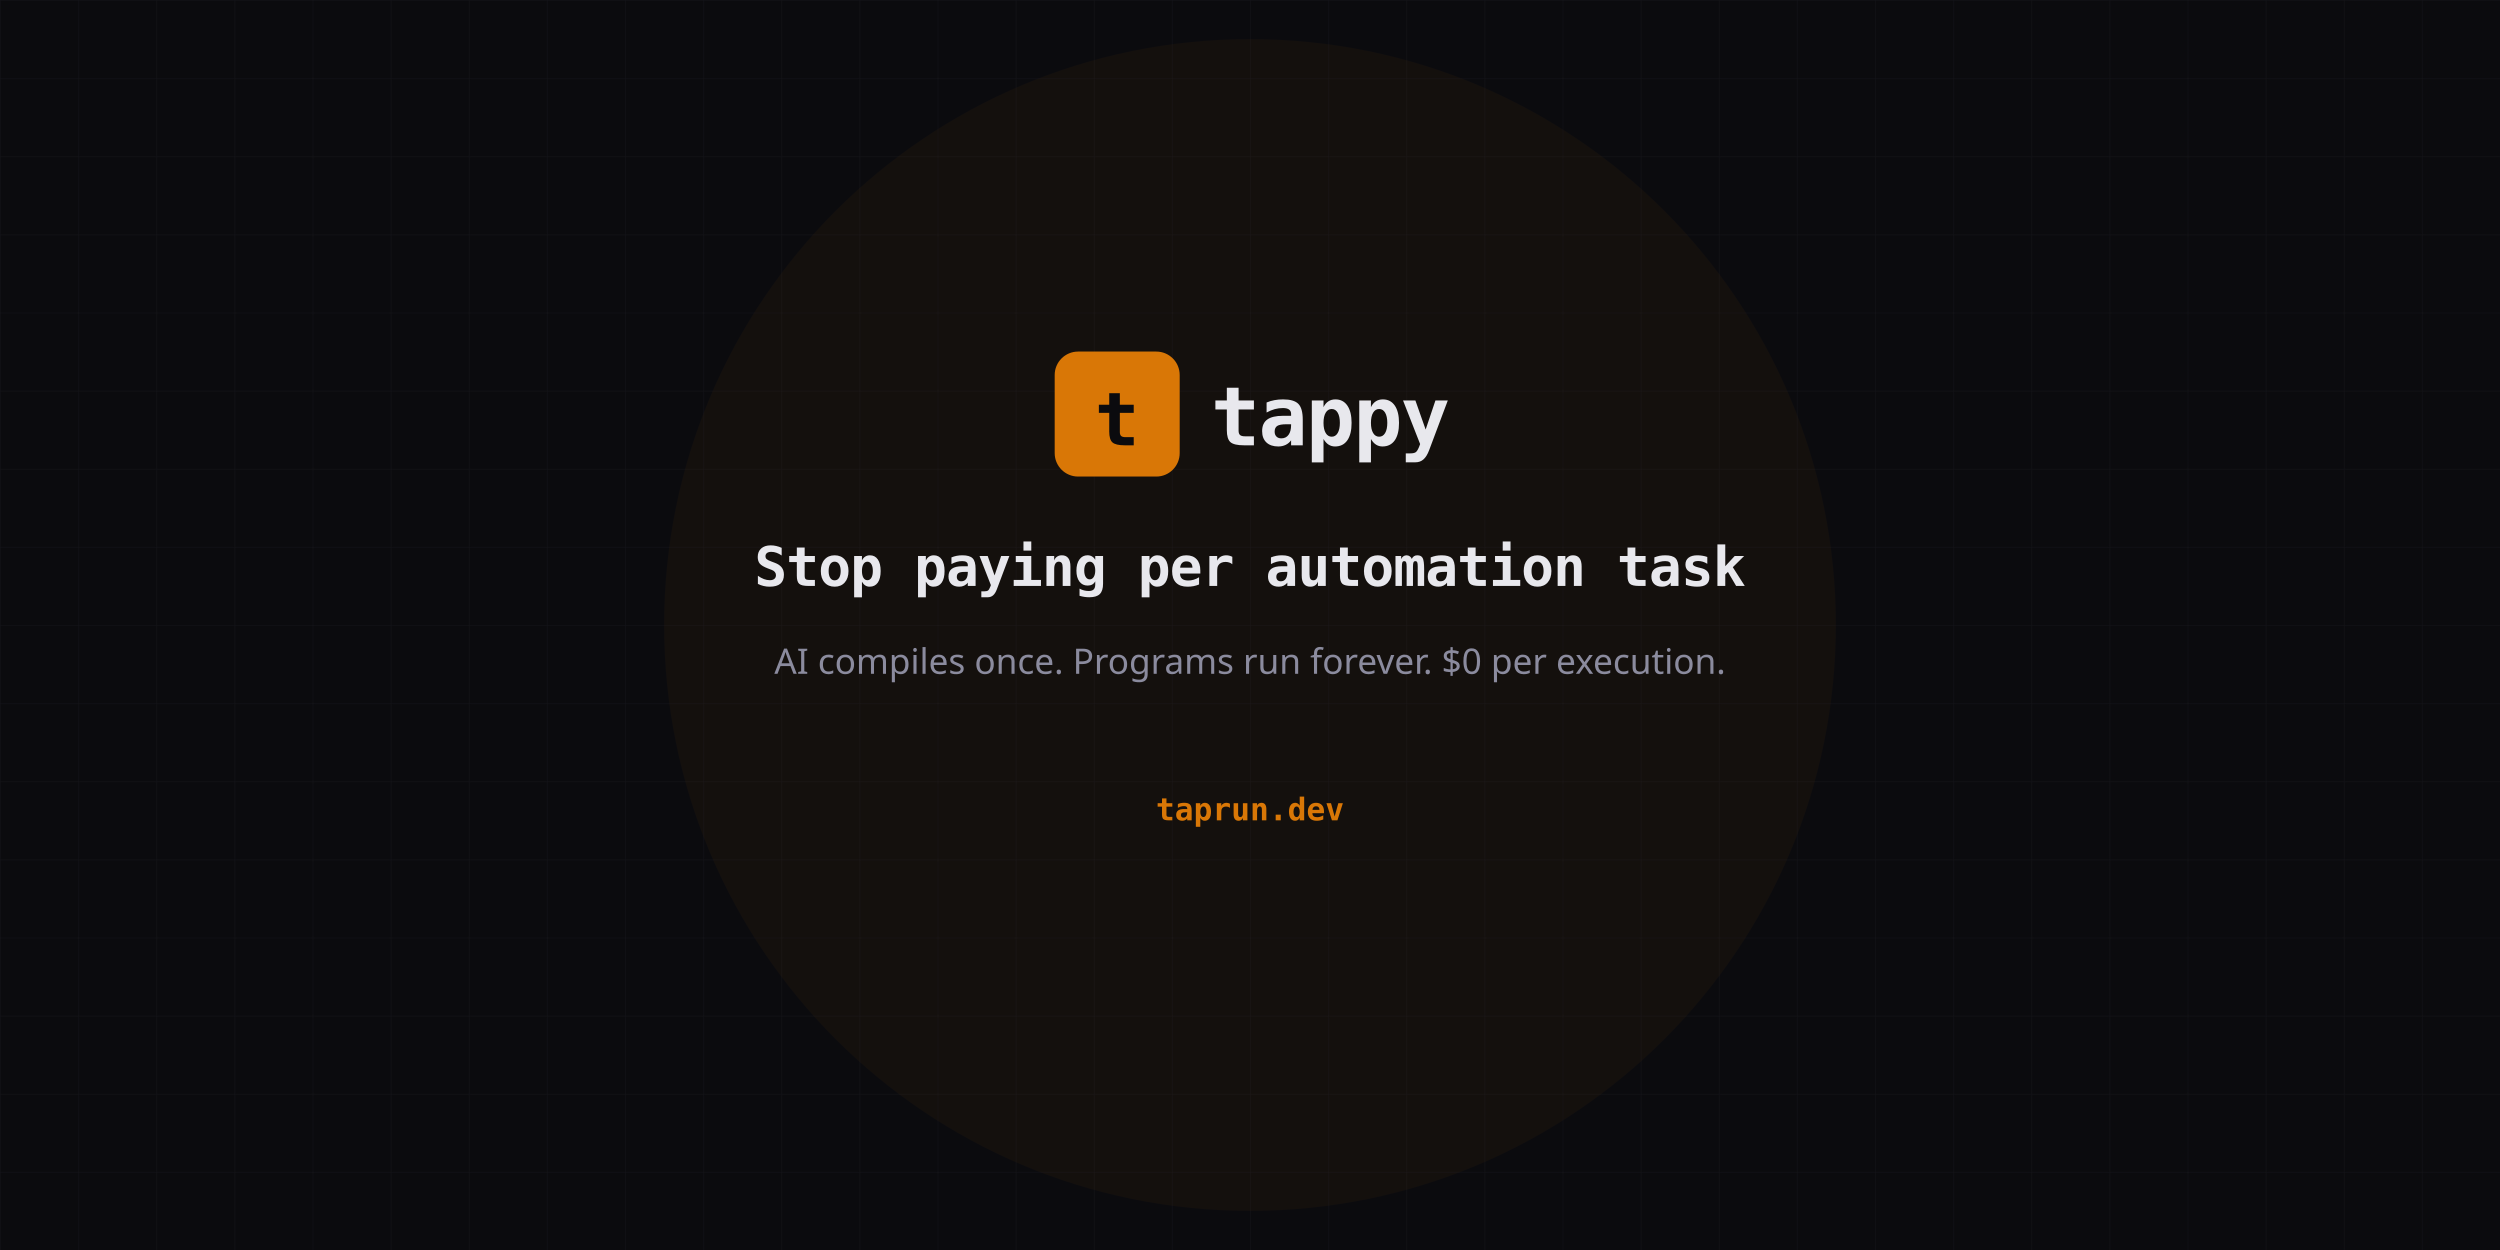
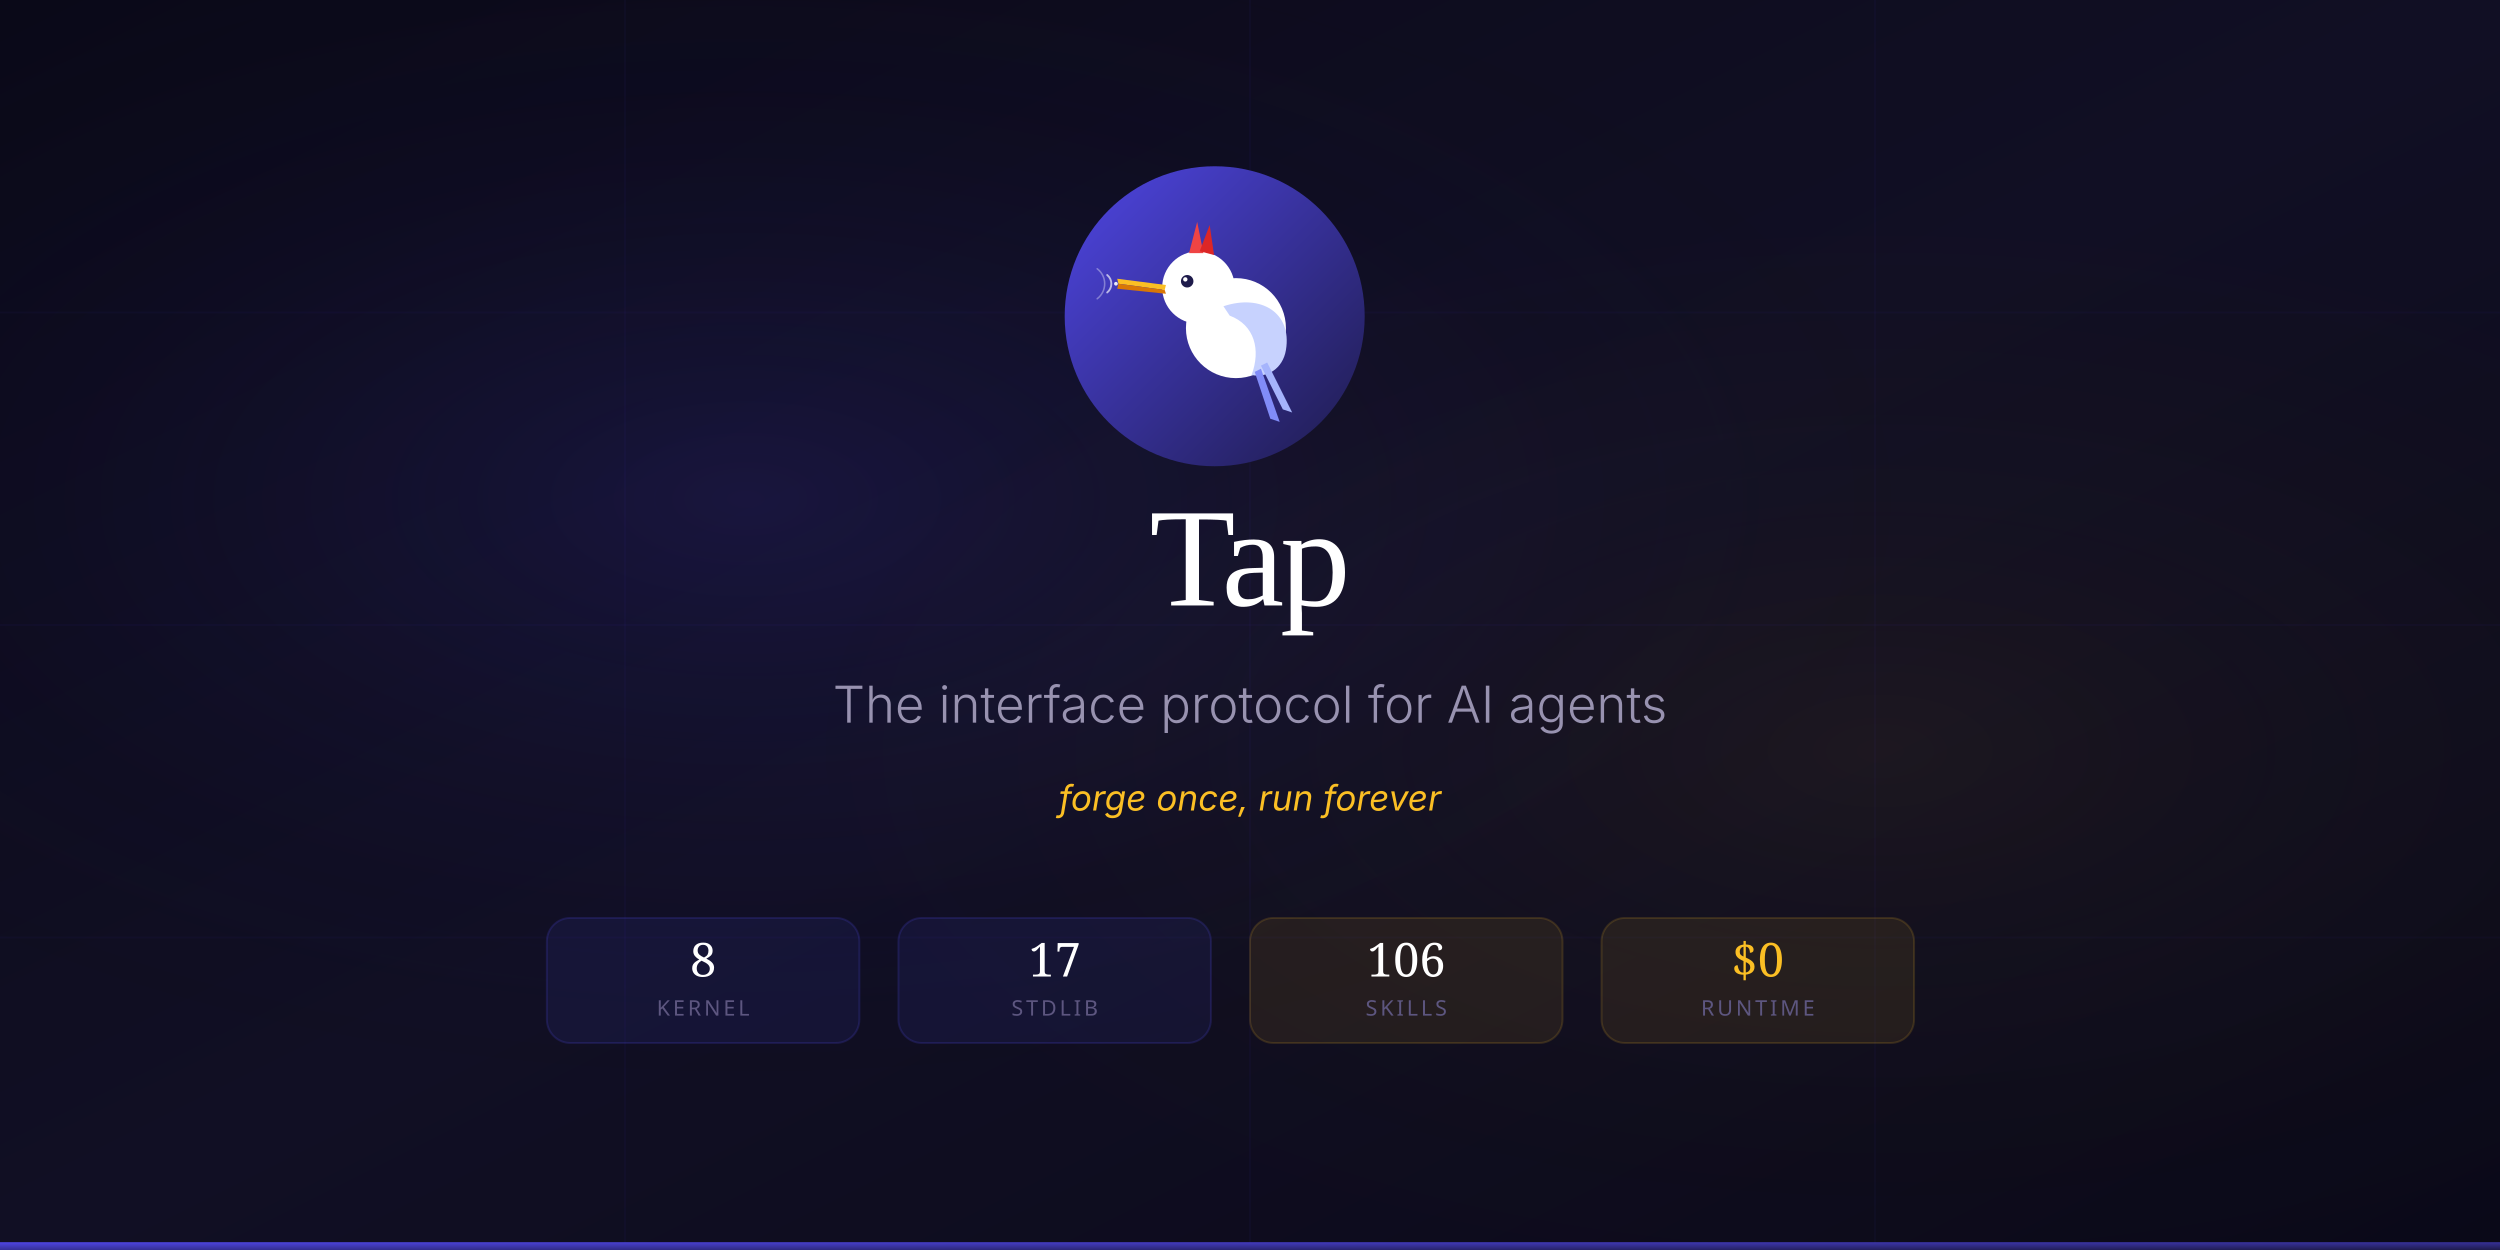
<svg xmlns="http://www.w3.org/2000/svg" viewBox="0 0 1280 640" width="1280" height="640">
-   <rect width="1280" height="640" fill="#0b0b0e" />
  <defs>
-     <pattern id="grid" width="40" height="40" patternUnits="userSpaceOnUse">
-       <path d="M 40 0 L 0 0 0 40" fill="none" stroke="#1e1e24" stroke-width="0.5" />
-     </pattern>
+     <linearGradient id="bg" x1="0%" y1="0%" x2="100%" y2="100%">
+       <stop offset="0%" stop-color="#0a0918" />
+       <stop offset="50%" stop-color="#110f24" />
+       <stop offset="100%" stop-color="#0a0918" />
+     </linearGradient>
+     <linearGradient id="logo-bg" x1="0%" y1="0%" x2="100%" y2="100%">
+       <stop offset="0%" stop-color="#4F46E5" />
+       <stop offset="100%" stop-color="#1E1B4B" />
+     </linearGradient>
+     <radialGradient id="glow1" cx="30%" cy="40%">
+       <stop offset="0%" stop-color="rgba(79,70,229,0.15)" />
+       <stop offset="100%" stop-color="transparent" />
+     </radialGradient>
+     <radialGradient id="glow2" cx="75%" cy="60%">
+       <stop offset="0%" stop-color="rgba(251,191,36,0.06)" />
+       <stop offset="100%" stop-color="transparent" />
+     </radialGradient>
  </defs>
-   <rect width="1280" height="640" fill="url(#grid)" opacity="0.5" />
-   <circle cx="640" cy="320" r="300" fill="#d97706" opacity="0.04" />
-   <rect x="540" y="180" width="64" height="64" rx="12" fill="#d97706" />
-   <text x="572" y="228" text-anchor="middle" font-size="38" font-weight="800" fill="#0b0b0e" font-family="monospace">t</text>
-   <text x="620" y="228" font-size="42" font-weight="800" fill="#e8e8ed" font-family="monospace" letter-spacing="-1">tappy</text>
-   <text x="640" y="300" text-anchor="middle" font-size="28" font-weight="700" fill="#e8e8ed" font-family="monospace" letter-spacing="-0.5">Stop paying per automation task</text>
-   <text x="640" y="345" text-anchor="middle" font-size="18" fill="#8b8b9e" font-family="sans-serif">AI compiles once. Programs run forever. $0 per execution.</text>
-   <text x="640" y="420" text-anchor="middle" font-size="16" font-weight="600" fill="#d97706" font-family="monospace">taprun.dev</text>
+   <rect width="1280" height="640" fill="url(#bg)" />
+   <rect width="1280" height="640" fill="url(#glow1)" />
+   <rect width="1280" height="640" fill="url(#glow2)" />
+   <g stroke="rgba(79,70,229,0.04)" stroke-width="1">
+     <line x1="0" y1="160" x2="1280" y2="160" />
+     <line x1="0" y1="320" x2="1280" y2="320" />
+     <line x1="0" y1="480" x2="1280" y2="480" />
+     <line x1="320" y1="0" x2="320" y2="640" />
+     <line x1="640" y1="0" x2="640" y2="640" />
+     <line x1="960" y1="0" x2="960" y2="640" />
+   </g>
+   <g transform="translate(540, 80) scale(0.32)">
+     <circle cx="256" cy="256" r="240" fill="url(#logo-bg)" />
+     <circle cx="290" cy="275" r="80" fill="white" />
+     <circle cx="230" cy="210" r="58" fill="white" />
+     <path d="M 200 250 Q 230 280 270 270 Q 260 230 240 215 Q 215 235 200 250 Z" fill="white" />
+     <polygon points="215,155 228,105 238,155" fill="#EF4444" />
+     <polygon points="232,152 248,110 255,158" fill="#DC2626" />
+     <polygon points="178,206 100,196 102,204 176,214" fill="#FBBF24" />
+     <polygon points="176,214 102,204 100,212 178,220" fill="#D97706" />
+     <circle cx="212" cy="200" r="10" fill="#1E1B4B" />
+     <circle cx="209" cy="197" r="3.5" fill="white" />
+     <path d="M 270 240 C 330 220 380 250 370 310 C 365 340 340 355 315 350 C 330 310 320 270 280 255 Z" fill="#C7D2FE" />
+     <path d="M 340 330 L 380 410 L 365 405 L 330 335 Z" fill="#A5B4FC" />
+     <path d="M 330 340 L 360 425 L 345 420 L 320 345 Z" fill="#818CF8" />
+     <circle cx="98" cy="204" r="3" fill="white" opacity="0.9" />
+     <path d="M 84 190 A 18 18 0 0 1 84 218" fill="none" stroke="white" stroke-width="3" opacity="0.65" stroke-linecap="round" />
+     <path d="M 68 180 A 30 30 0 0 1 68 228" fill="none" stroke="white" stroke-width="2.5" opacity="0.35" stroke-linecap="round" />
+   </g>
+   <text x="640" y="310" text-anchor="middle" font-family="Georgia, 'Times New Roman', serif" font-size="72" fill="white" font-weight="400" letter-spacing="-2">Tap</text>
+   <text x="640" y="370" text-anchor="middle" font-family="system-ui, -apple-system, sans-serif" font-size="26" fill="#9892B0" font-weight="300">The interface protocol for AI agents</text>
+   <text x="640" y="415" text-anchor="middle" font-family="system-ui, -apple-system, sans-serif" font-size="18" fill="#FBBF24" font-weight="400" font-style="italic">forge once, run forever</text>
+   <g transform="translate(280, 470)">
+     <g transform="translate(0, 0)">
+       <rect x="0" y="0" width="160" height="64" rx="12" fill="rgba(79,70,229,0.1)" stroke="rgba(79,70,229,0.2)" stroke-width="1" />
+       <text x="80" y="30" text-anchor="middle" font-family="Georgia, serif" font-size="24" fill="white">8</text>
+       <text x="80" y="50" text-anchor="middle" font-family="system-ui, sans-serif" font-size="11" fill="#5D5680" letter-spacing="1.5">KERNEL</text>
+     </g>
+     <g transform="translate(180, 0)">
+       <rect x="0" y="0" width="160" height="64" rx="12" fill="rgba(79,70,229,0.1)" stroke="rgba(79,70,229,0.2)" stroke-width="1" />
+       <text x="80" y="30" text-anchor="middle" font-family="Georgia, serif" font-size="24" fill="white">17</text>
+       <text x="80" y="50" text-anchor="middle" font-family="system-ui, sans-serif" font-size="11" fill="#5D5680" letter-spacing="1.5">STDLIB</text>
+     </g>
+     <g transform="translate(360, 0)">
+       <rect x="0" y="0" width="160" height="64" rx="12" fill="rgba(251,191,36,0.08)" stroke="rgba(251,191,36,0.15)" stroke-width="1" />
+       <text x="80" y="30" text-anchor="middle" font-family="Georgia, serif" font-size="24" fill="white">106</text>
+       <text x="80" y="50" text-anchor="middle" font-family="system-ui, sans-serif" font-size="11" fill="#5D5680" letter-spacing="1.5">SKILLS</text>
+     </g>
+     <g transform="translate(540, 0)">
+       <rect x="0" y="0" width="160" height="64" rx="12" fill="rgba(251,191,36,0.08)" stroke="rgba(251,191,36,0.15)" stroke-width="1" />
+       <text x="80" y="30" text-anchor="middle" font-family="Georgia, serif" font-size="24" fill="#FBBF24">$0</text>
+       <text x="80" y="50" text-anchor="middle" font-family="system-ui, sans-serif" font-size="11" fill="#5D5680" letter-spacing="1.5">RUNTIME</text>
+     </g>
+   </g>
+   <rect x="0" y="636" width="1280" height="4" fill="url(#logo-bg)" />
</svg>
